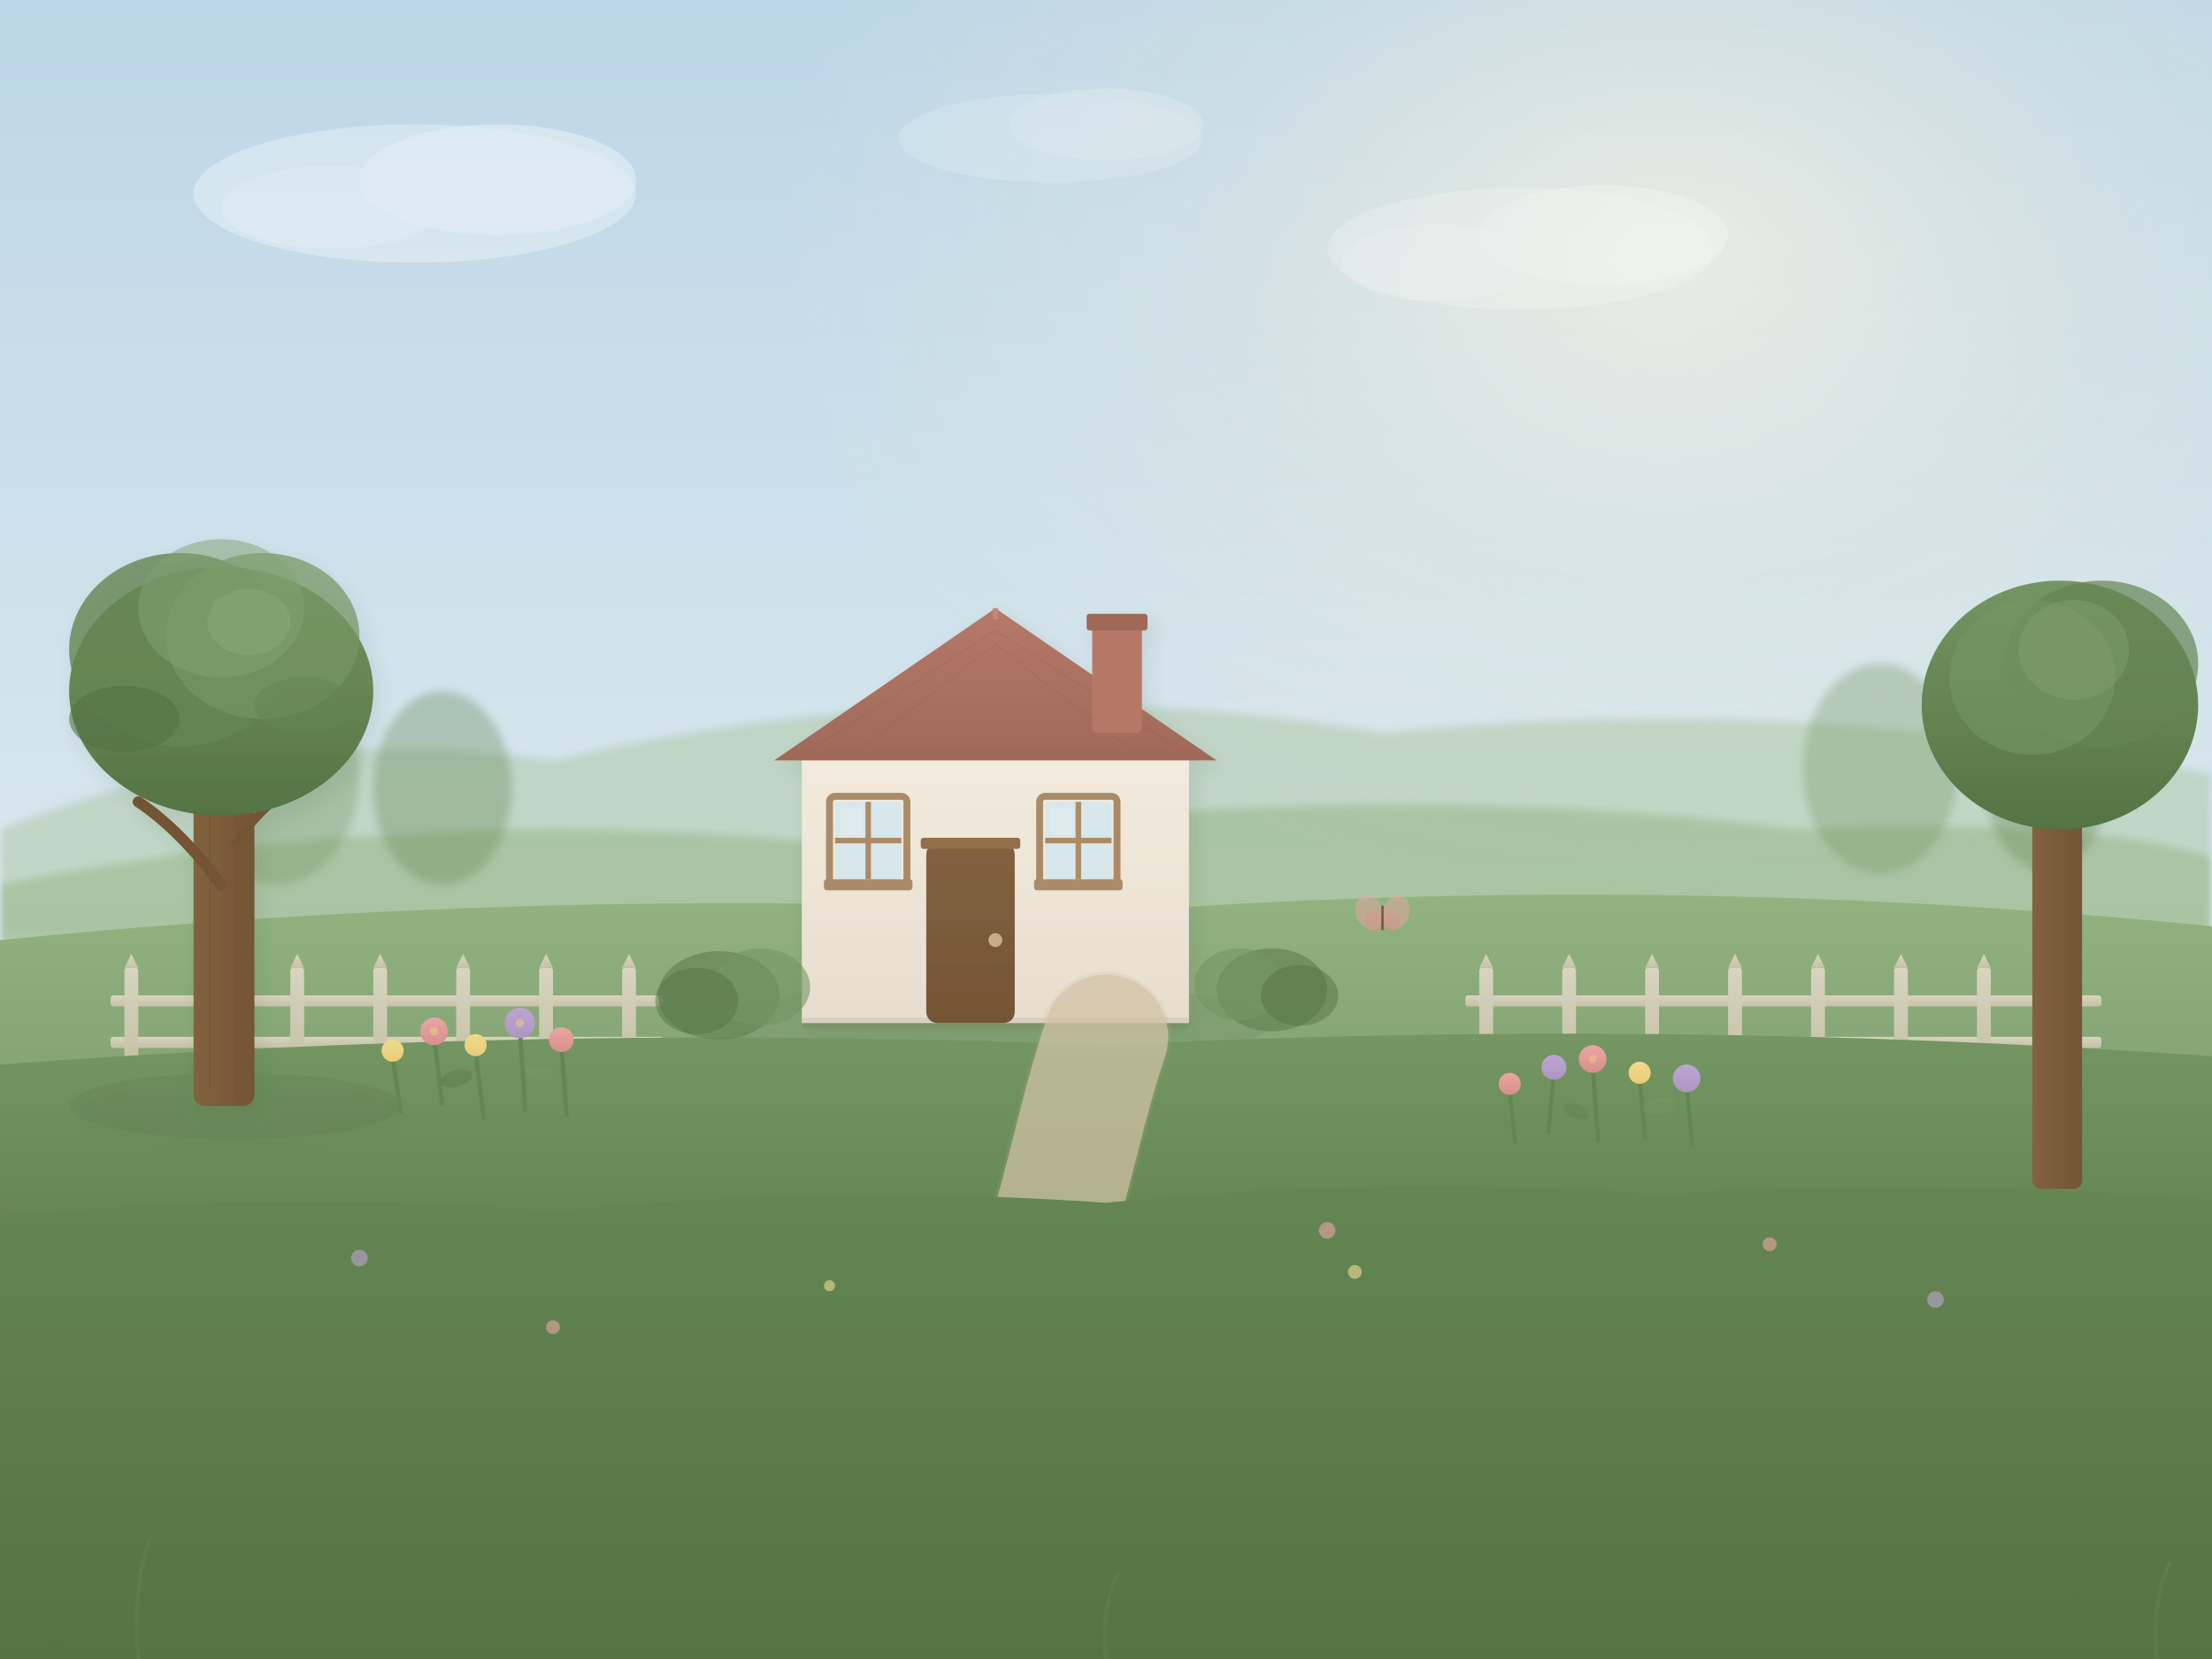
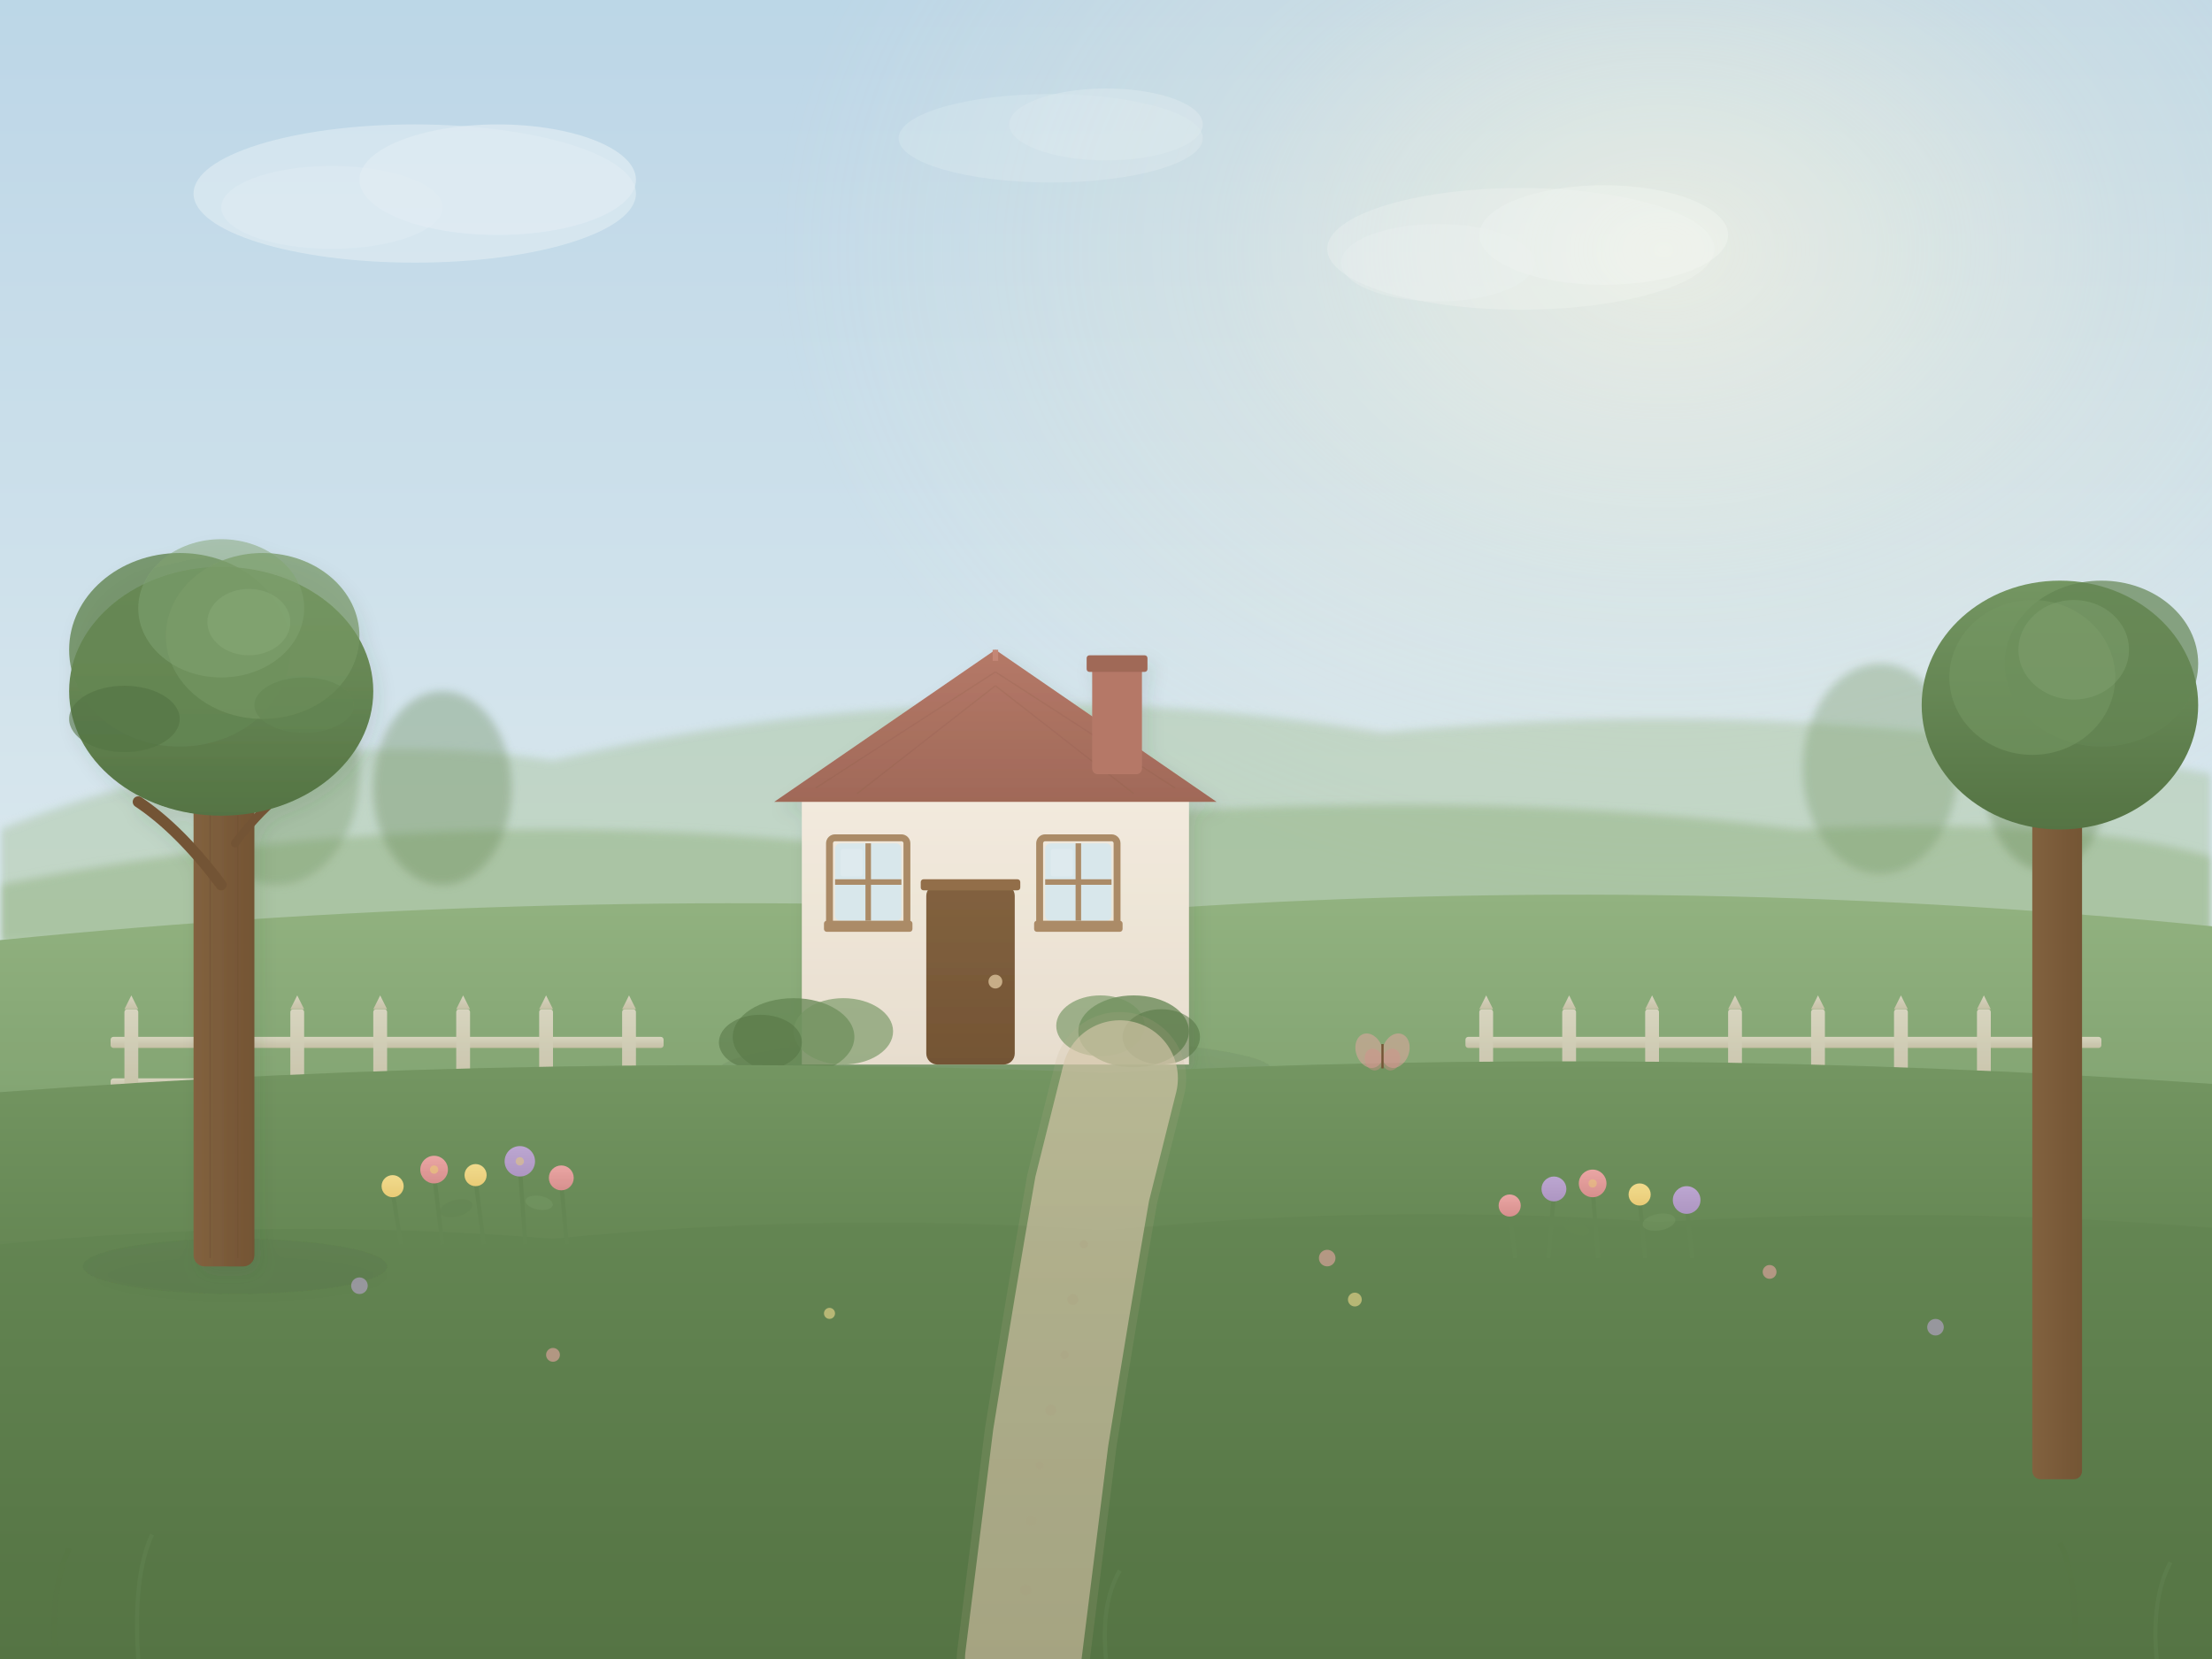
<svg xmlns="http://www.w3.org/2000/svg" viewBox="0 0 800 600" width="800" height="600">
  <defs>
    <linearGradient id="skyGrad" x1="0" y1="0" x2="0" y2="1">
      <stop offset="0%" stop-color="#B8D4E8" />
      <stop offset="50%" stop-color="#D4E4EE" />
      <stop offset="100%" stop-color="#EAF0E8" />
    </linearGradient>
    <radialGradient id="sunGlowG" cx="0.75" cy="0.15" r="0.4">
      <stop offset="0%" stop-color="#FFF8E0" stop-opacity="0.6" />
      <stop offset="50%" stop-color="#FFF3D6" stop-opacity="0.2" />
      <stop offset="100%" stop-color="#FFF3D6" stop-opacity="0" />
    </radialGradient>
    <linearGradient id="grassFar" x1="0" y1="0" x2="0" y2="1">
      <stop offset="0%" stop-color="#8BAD7A" />
      <stop offset="100%" stop-color="#7A9E6B" />
    </linearGradient>
    <linearGradient id="grassMid" x1="0" y1="0" x2="0" y2="1">
      <stop offset="0%" stop-color="#6B8F5A" />
      <stop offset="100%" stop-color="#5A7E4A" />
    </linearGradient>
    <linearGradient id="grassNear" x1="0" y1="0" x2="0" y2="1">
      <stop offset="0%" stop-color="#5A7E4A" />
      <stop offset="100%" stop-color="#4A6B3A" />
    </linearGradient>
    <linearGradient id="cottageWall" x1="0" y1="0" x2="0" y2="1">
      <stop offset="0%" stop-color="#F5EDE3" />
      <stop offset="100%" stop-color="#E8DCCF" />
    </linearGradient>
    <linearGradient id="cottageRoof" x1="0" y1="0" x2="0" y2="1">
      <stop offset="0%" stop-color="#B07060" />
      <stop offset="100%" stop-color="#9A6050" />
    </linearGradient>
    <linearGradient id="cottageDoor" x1="0" y1="0" x2="0" y2="1">
      <stop offset="0%" stop-color="#7A5835" />
      <stop offset="100%" stop-color="#6B4A2A" />
    </linearGradient>
    <linearGradient id="pathGrad" x1="0" y1="0" x2="0" y2="1">
      <stop offset="0%" stop-color="#D4C4A8" />
      <stop offset="100%" stop-color="#C4B498" />
    </linearGradient>
    <linearGradient id="treeCanopy" x1="0" y1="0" x2="0" y2="1">
      <stop offset="0%" stop-color="#6B8F5A" />
      <stop offset="100%" stop-color="#4A6B3A" />
    </linearGradient>
    <linearGradient id="treeTrunk" x1="0" y1="0" x2="1" y2="0">
      <stop offset="0%" stop-color="#7A5835" />
      <stop offset="100%" stop-color="#6B4A2A" />
    </linearGradient>
    <linearGradient id="fenceGrad" x1="0" y1="0" x2="0" y2="1">
      <stop offset="0%" stop-color="#E8DCCF" />
      <stop offset="100%" stop-color="#D4C4B0" />
    </linearGradient>
    <linearGradient id="flowerPink" x1="0" y1="0" x2="0" y2="1">
      <stop offset="0%" stop-color="#E8A0A0" />
      <stop offset="100%" stop-color="#D48888" />
    </linearGradient>
    <linearGradient id="flowerYellow" x1="0" y1="0" x2="0" y2="1">
      <stop offset="0%" stop-color="#F0D888" />
      <stop offset="100%" stop-color="#E8C870" />
    </linearGradient>
    <linearGradient id="flowerLavender" x1="0" y1="0" x2="0" y2="1">
      <stop offset="0%" stop-color="#B8A0D0" />
      <stop offset="100%" stop-color="#A890C0" />
    </linearGradient>
    <filter id="gSoftShadow" x="-10%" y="-10%" width="120%" height="120%">
      <feGaussianBlur in="SourceAlpha" stdDeviation="3" result="blur" />
      <feOffset dx="2" dy="3" result="offset" />
      <feFlood flood-color="#3A4A30" flood-opacity="0.12" result="color" />
      <feComposite in="color" in2="offset" operator="in" result="shadow" />
      <feMerge>
        <feMergeNode in="shadow" />
        <feMergeNode in="SourceGraphic" />
      </feMerge>
-     </filter>
-     <filter id="gSoftBlur" x="-20%" y="-20%" width="140%" height="140%">
-       <feGaussianBlur stdDeviation="8" />
    </filter>
    <filter id="distantHaze">
      <feGaussianBlur stdDeviation="1.5" />
    </filter>
  </defs>
  <rect width="800" height="600" fill="url(#skyGrad)" />
  <rect width="800" height="600" fill="url(#sunGlowG)" />
  <g opacity="0.5">
    <ellipse cx="150" cy="70" rx="80" ry="25" fill="#FFFFFF" opacity="0.6" />
    <ellipse cx="180" cy="65" rx="50" ry="20" fill="#FFFFFF" opacity="0.7" />
    <ellipse cx="120" cy="75" rx="40" ry="15" fill="#FFFFFF" opacity="0.5" />
  </g>
  <g opacity="0.4">
    <ellipse cx="550" cy="90" rx="70" ry="22" fill="#FFFFFF" opacity="0.5" />
    <ellipse cx="580" cy="85" rx="45" ry="18" fill="#FFFFFF" opacity="0.6" />
    <ellipse cx="520" cy="95" rx="35" ry="14" fill="#FFFFFF" opacity="0.4" />
  </g>
  <g opacity="0.3">
    <ellipse cx="380" cy="50" rx="55" ry="16" fill="#FFFFFF" opacity="0.5" />
    <ellipse cx="400" cy="45" rx="35" ry="13" fill="#FFFFFF" opacity="0.6" />
  </g>
  <path d="M0,300 Q100,260 200,275 Q350,240 500,265 Q650,250 800,280 L800,340 L0,340 Z" fill="#9AB88A" opacity="0.4" filter="url(#distantHaze)" />
  <path d="M0,320 Q150,290 300,305 Q500,280 650,300 Q750,295 800,310 L800,360 L0,360 Z" fill="#8BAD7A" opacity="0.5" filter="url(#distantHaze)" />
  <g opacity="0.35" filter="url(#distantHaze)">
    <ellipse cx="100" cy="280" rx="30" ry="40" fill="#6B8F5A" />
    <ellipse cx="160" cy="285" rx="25" ry="35" fill="#5A7E4A" />
    <ellipse cx="680" cy="278" rx="28" ry="38" fill="#6B8F5A" />
    <ellipse cx="740" cy="283" rx="22" ry="32" fill="#5A7E4A" />
  </g>
  <path d="M0,340 Q200,320 400,330 Q600,315 800,335 L800,400 L0,400 Z" fill="url(#grassFar)" />
-   <g filter="url(#gSoftShadow)" transform="translate(280, 230)">
-     <ellipse cx="80" cy="140" rx="100" ry="15" fill="#3A4A30" opacity="0.1" />
+   <g filter="url(#gSoftShadow)" transform="translate(280, 245)">
+     <ellipse cx="80" cy="142" rx="100" ry="12" fill="#3A4A30" opacity="0.1" />
    <rect x="10" y="40" width="140" height="100" fill="url(#cottageWall)" />
    <rect x="10" y="40" width="140" height="100" fill="#E0D4C4" opacity="0.15" />
    <path d="M0,45 L80,-10 L160,45 Z" fill="url(#cottageRoof)" />
    <line x1="80" y1="-10" x2="80" y2="-6" stroke="#C08070" stroke-width="2" />
    <g opacity="0.15">
      <line x1="15" y1="40" x2="80" y2="-2" stroke="#7A4A3A" stroke-width="0.5" />
      <line x1="30" y1="42" x2="80" y2="3" stroke="#7A4A3A" stroke-width="0.5" />
      <line x1="130" y1="42" x2="80" y2="3" stroke="#7A4A3A" stroke-width="0.5" />
      <line x1="145" y1="40" x2="80" y2="-2" stroke="#7A4A3A" stroke-width="0.5" />
    </g>
    <rect x="115" y="-5" width="18" height="40" rx="2" fill="#B07060" />
    <rect x="113" y="-8" width="22" height="6" rx="1" fill="#9A6050" />
    <rect x="55" y="75" width="32" height="65" rx="4" fill="url(#cottageDoor)" />
    <circle cx="80" cy="110" r="2.5" fill="#C4A882" />
    <rect x="53" y="73" width="36" height="4" rx="1" fill="#8B6541" />
    <rect x="22" y="60" width="24" height="28" rx="2" fill="#D6E5EC" />
    <line x1="34" y1="60" x2="34" y2="88" stroke="#A68460" stroke-width="2" />
    <line x1="22" y1="74" x2="46" y2="74" stroke="#A68460" stroke-width="2" />
    <rect x="20" y="58" width="28" height="32" rx="2" fill="none" stroke="#A68460" stroke-width="2.5" />
    <rect x="18" y="88" width="32" height="4" rx="1" fill="#A68460" />
    <rect x="98" y="60" width="24" height="28" rx="2" fill="#D6E5EC" />
    <line x1="110" y1="60" x2="110" y2="88" stroke="#A68460" stroke-width="2" />
    <line x1="98" y1="74" x2="122" y2="74" stroke="#A68460" stroke-width="2" />
    <rect x="96" y="58" width="28" height="32" rx="2" fill="none" stroke="#A68460" stroke-width="2.5" />
    <rect x="94" y="88" width="32" height="4" rx="1" fill="#A68460" />
    <rect x="24" y="62" width="8" height="10" rx="1" fill="#FFFFFF" opacity="0.15" />
    <rect x="100" y="62" width="8" height="10" rx="1" fill="#FFFFFF" opacity="0.15" />
-     <rect x="10" y="138" width="140" height="4" rx="1" fill="#5A4A3A" opacity="0.1" />
+   </g>
+   <g transform="translate(275, 375)">
+     <ellipse cx="12" cy="0" rx="22" ry="14" fill="#5A7E4A" opacity="0.75" />
+     <ellipse cx="30" cy="-2" rx="18" ry="12" fill="#6B8F5A" opacity="0.65" />
+     <ellipse cx="0" cy="2" rx="15" ry="10" fill="#4A6B3A" opacity="0.55" />
+   </g>
+   <g transform="translate(410, 373)">
+     <ellipse cx="0" cy="0" rx="20" ry="13" fill="#5A7E4A" opacity="0.75" />
+     <ellipse cx="-12" cy="-2" rx="16" ry="11" fill="#6B8F5A" opacity="0.65" />
+     <ellipse cx="10" cy="2" rx="14" ry="10" fill="#4A6B3A" opacity="0.55" />
  </g>
  <g opacity="0.8">
-     <g transform="translate(40, 355)">
+     <g transform="translate(40, 370)">
      <rect x="0" y="5" width="200" height="4" rx="1" fill="url(#fenceGrad)" />
      <rect x="0" y="20" width="200" height="4" rx="1" fill="url(#fenceGrad)" />
      <rect x="5" y="-5" width="5" height="35" rx="1" fill="url(#fenceGrad)" />
      <rect x="35" y="-5" width="5" height="35" rx="1" fill="url(#fenceGrad)" />
      <rect x="65" y="-5" width="5" height="35" rx="1" fill="url(#fenceGrad)" />
      <rect x="95" y="-5" width="5" height="35" rx="1" fill="url(#fenceGrad)" />
      <rect x="125" y="-5" width="5" height="35" rx="1" fill="url(#fenceGrad)" />
      <rect x="155" y="-5" width="5" height="35" rx="1" fill="url(#fenceGrad)" />
      <rect x="185" y="-5" width="5" height="35" rx="1" fill="url(#fenceGrad)" />
      <polygon points="5,-5 7.5,-10 10,-5" fill="url(#fenceGrad)" />
      <polygon points="35,-5 37.5,-10 40,-5" fill="url(#fenceGrad)" />
      <polygon points="65,-5 67.5,-10 70,-5" fill="url(#fenceGrad)" />
      <polygon points="95,-5 97.5,-10 100,-5" fill="url(#fenceGrad)" />
      <polygon points="125,-5 127.5,-10 130,-5" fill="url(#fenceGrad)" />
      <polygon points="155,-5 157.5,-10 160,-5" fill="url(#fenceGrad)" />
      <polygon points="185,-5 187.5,-10 190,-5" fill="url(#fenceGrad)" />
    </g>
-     <g transform="translate(530, 355)">
+     <g transform="translate(530, 370)">
      <rect x="0" y="5" width="230" height="4" rx="1" fill="url(#fenceGrad)" />
      <rect x="0" y="20" width="230" height="4" rx="1" fill="url(#fenceGrad)" />
      <rect x="5" y="-5" width="5" height="35" rx="1" fill="url(#fenceGrad)" />
      <rect x="35" y="-5" width="5" height="35" rx="1" fill="url(#fenceGrad)" />
      <rect x="65" y="-5" width="5" height="35" rx="1" fill="url(#fenceGrad)" />
      <rect x="95" y="-5" width="5" height="35" rx="1" fill="url(#fenceGrad)" />
      <rect x="125" y="-5" width="5" height="35" rx="1" fill="url(#fenceGrad)" />
      <rect x="155" y="-5" width="5" height="35" rx="1" fill="url(#fenceGrad)" />
      <rect x="185" y="-5" width="5" height="35" rx="1" fill="url(#fenceGrad)" />
      <rect x="215" y="-5" width="5" height="35" rx="1" fill="url(#fenceGrad)" />
      <polygon points="5,-5 7.5,-10 10,-5" fill="url(#fenceGrad)" />
      <polygon points="35,-5 37.5,-10 40,-5" fill="url(#fenceGrad)" />
      <polygon points="65,-5 67.5,-10 70,-5" fill="url(#fenceGrad)" />
      <polygon points="95,-5 97.5,-10 100,-5" fill="url(#fenceGrad)" />
      <polygon points="125,-5 127.5,-10 130,-5" fill="url(#fenceGrad)" />
      <polygon points="155,-5 157.5,-10 160,-5" fill="url(#fenceGrad)" />
      <polygon points="185,-5 187.5,-10 190,-5" fill="url(#fenceGrad)" />
      <polygon points="215,-5 217.5,-10 220,-5" fill="url(#fenceGrad)" />
    </g>
  </g>
-   <path d="M0,385 Q200,370 400,378 Q600,368 800,382 L800,450 L0,450 Z" fill="url(#grassMid)" />
-   <path d="M350,600 Q355,550 365,500 Q380,450 390,410 Q395,390 400,375" fill="none" stroke="url(#pathGrad)" stroke-width="45" stroke-linecap="round" opacity="0.7" />
-   <path d="M350,600 Q355,550 365,500 Q380,450 390,410 Q395,390 400,375" fill="none" stroke="#B8A888" stroke-width="47" stroke-linecap="round" opacity="0.15" />
+   <path d="M0,395 Q200,380 400,388 Q600,378 800,392 L800,460 L0,460 Z" fill="url(#grassMid)" />
+   <path d="M0,450 Q100,440 200,448 Q300,438 400,445 Q500,435 600,442 Q700,436 800,444 L800,600 L0,600 Z" fill="url(#grassNear)" />
+   <path d="M370,600 Q375,560 380,520 Q388,470 395,430 Q400,410 405,390" fill="none" stroke="#B8A888" stroke-width="48" stroke-linecap="round" opacity="0.15" />
+   <path d="M370,600 Q375,560 380,520 Q388,470 395,430 Q400,410 405,390" fill="none" stroke="url(#pathGrad)" stroke-width="42" stroke-linecap="round" opacity="0.65" />
  <g opacity="0.2">
-     <circle cx="365" cy="500" r="2" fill="#A69878" />
-     <circle cx="375" cy="480" r="1.5" fill="#A69878" />
-     <circle cx="380" cy="460" r="2" fill="#A69878" />
-     <circle cx="385" cy="440" r="1.5" fill="#A69878" />
-     <circle cx="355" cy="540" r="2" fill="#A69878" />
-     <circle cx="360" cy="520" r="1.5" fill="#A69878" />
-     <circle cx="350" cy="570" r="2" fill="#A69878" />
-   </g>
-   <path d="M0,440 Q100,430 200,438 Q300,428 400,435 Q500,425 600,432 Q700,426 800,434 L800,600 L0,600 Z" fill="url(#grassNear)" />
+     <circle cx="380" cy="510" r="2" fill="#A69878" />
+     <circle cx="385" cy="490" r="1.5" fill="#A69878" />
+     <circle cx="388" cy="470" r="2" fill="#A69878" />
+     <circle cx="392" cy="450" r="1.5" fill="#A69878" />
+     <circle cx="373" cy="550" r="2" fill="#A69878" />
+     <circle cx="376" cy="530" r="1.5" fill="#A69878" />
+     <circle cx="371" cy="575" r="2" fill="#A69878" />
+   </g>
  <g filter="url(#gSoftShadow)" transform="translate(60, 180)">
-     <ellipse cx="25" cy="220" rx="60" ry="12" fill="#3A4A30" opacity="0.1" />
-     <rect x="10" y="100" width="22" height="120" rx="4" fill="url(#treeTrunk)" />
-     <line x1="16" y1="110" x2="16" y2="215" stroke="#5A3A20" stroke-width="0.5" opacity="0.3" />
-     <line x1="26" y1="115" x2="26" y2="218" stroke="#5A3A20" stroke-width="0.5" opacity="0.2" />
+     <ellipse cx="25" cy="278" rx="55" ry="10" fill="#3A4A30" opacity="0.1" />
+     <rect x="10" y="95" width="22" height="183" rx="4" fill="url(#treeTrunk)" />
+     <line x1="16" y1="110" x2="16" y2="275" stroke="#5A3A20" stroke-width="0.5" opacity="0.3" />
+     <line x1="26" y1="115" x2="26" y2="275" stroke="#5A3A20" stroke-width="0.5" opacity="0.2" />
    <path d="M20,140 Q5,120 -10,110" fill="none" stroke="#6B4A2A" stroke-width="4" stroke-linecap="round" />
    <path d="M25,125 Q40,105 55,100" fill="none" stroke="#6B4A2A" stroke-width="3" stroke-linecap="round" />
    <ellipse cx="20" cy="70" rx="55" ry="45" fill="url(#treeCanopy)" />
    <ellipse cx="5" cy="55" rx="40" ry="35" fill="#5A7E4A" opacity="0.8" />
    <ellipse cx="35" cy="50" rx="35" ry="30" fill="#6B8F5A" opacity="0.7" />
    <ellipse cx="20" cy="40" rx="30" ry="25" fill="#7A9E6B" opacity="0.5" />
    <ellipse cx="30" cy="45" rx="15" ry="12" fill="#8BAD7A" opacity="0.3" />
    <ellipse cx="-15" cy="80" rx="20" ry="12" fill="#4A6B3A" opacity="0.6" />
    <ellipse cx="50" cy="75" rx="18" ry="10" fill="#5A7E4A" opacity="0.5" />
  </g>
  <g transform="translate(720, 200)">
-     <rect x="15" y="80" width="18" height="150" rx="3" fill="url(#treeTrunk)" />
+     <rect x="15" y="80" width="18" height="255" rx="3" fill="url(#treeTrunk)" />
    <ellipse cx="25" cy="55" rx="50" ry="45" fill="url(#treeCanopy)" />
    <ellipse cx="40" cy="40" rx="35" ry="30" fill="#5A7E4A" opacity="0.7" />
    <ellipse cx="15" cy="45" rx="30" ry="28" fill="#6B8F5A" opacity="0.6" />
    <ellipse cx="30" cy="35" rx="20" ry="18" fill="#7A9E6B" opacity="0.4" />
  </g>
-   <g transform="translate(160, 400)">
-     <line x1="0" y1="0" x2="-3" y2="-25" stroke="#5A7E4A" stroke-width="1.5" />
-     <line x1="15" y1="5" x2="12" y2="-20" stroke="#5A7E4A" stroke-width="1.5" />
-     <line x1="30" y1="2" x2="28" y2="-28" stroke="#5A7E4A" stroke-width="1.5" />
-     <line x1="45" y1="4" x2="43" y2="-22" stroke="#5A7E4A" stroke-width="1.5" />
-     <line x1="-15" y1="3" x2="-18" y2="-18" stroke="#5A7E4A" stroke-width="1.5" />
-     <circle cx="-3" cy="-27" r="5" fill="url(#flowerPink)" />
-     <circle cx="12" cy="-22" r="4" fill="url(#flowerYellow)" />
-     <circle cx="28" cy="-30" r="5.5" fill="url(#flowerLavender)" />
-     <circle cx="43" cy="-24" r="4.5" fill="url(#flowerPink)" />
-     <circle cx="-18" cy="-20" r="4" fill="url(#flowerYellow)" />
-     <circle cx="-3" cy="-27" r="1.5" fill="#E8C870" opacity="0.6" />
-     <circle cx="28" cy="-30" r="1.5" fill="#E8C870" opacity="0.5" />
-     <ellipse cx="5" cy="-10" rx="6" ry="3" fill="#5A7E4A" transform="rotate(-15, 5, -10)" opacity="0.7" />
-     <ellipse cx="35" cy="-12" rx="5" ry="2.5" fill="#6B8F5A" transform="rotate(10, 35, -12)" opacity="0.6" />
-   </g>
-   <g transform="translate(560, 410)">
-     <line x1="0" y1="0" x2="2" y2="-22" stroke="#5A7E4A" stroke-width="1.5" />
-     <line x1="18" y1="3" x2="16" y2="-25" stroke="#5A7E4A" stroke-width="1.5" />
-     <line x1="35" y1="2" x2="33" y2="-20" stroke="#5A7E4A" stroke-width="1.5" />
-     <line x1="52" y1="5" x2="50" y2="-18" stroke="#5A7E4A" stroke-width="1.5" />
-     <line x1="-12" y1="4" x2="-14" y2="-16" stroke="#5A7E4A" stroke-width="1.5" />
-     <circle cx="2" cy="-24" r="4.5" fill="url(#flowerLavender)" />
-     <circle cx="16" cy="-27" r="5" fill="url(#flowerPink)" />
-     <circle cx="33" cy="-22" r="4" fill="url(#flowerYellow)" />
-     <circle cx="50" cy="-20" r="5" fill="url(#flowerLavender)" />
-     <circle cx="-14" cy="-18" r="4" fill="url(#flowerPink)" />
-     <circle cx="16" cy="-27" r="1.5" fill="#E8C870" opacity="0.5" />
-     <ellipse cx="10" cy="-8" rx="5" ry="2.5" fill="#5A7E4A" transform="rotate(20, 10, -8)" opacity="0.6" />
-     <ellipse cx="40" cy="-10" rx="6" ry="3" fill="#6B8F5A" transform="rotate(-10, 40, -10)" opacity="0.5" />
+   <g transform="translate(160, 445)">
+     <line x1="0" y1="5" x2="-3" y2="-20" stroke="#5A7E4A" stroke-width="1.5" />
+     <line x1="15" y1="5" x2="12" y2="-18" stroke="#5A7E4A" stroke-width="1.5" />
+     <line x1="30" y1="5" x2="28" y2="-23" stroke="#5A7E4A" stroke-width="1.5" />
+     <line x1="45" y1="5" x2="43" y2="-17" stroke="#5A7E4A" stroke-width="1.5" />
+     <line x1="-15" y1="5" x2="-18" y2="-14" stroke="#5A7E4A" stroke-width="1.5" />
+     <circle cx="-3" cy="-22" r="5" fill="url(#flowerPink)" />
+     <circle cx="12" cy="-20" r="4" fill="url(#flowerYellow)" />
+     <circle cx="28" cy="-25" r="5.5" fill="url(#flowerLavender)" />
+     <circle cx="43" cy="-19" r="4.5" fill="url(#flowerPink)" />
+     <circle cx="-18" cy="-16" r="4" fill="url(#flowerYellow)" />
+     <circle cx="-3" cy="-22" r="1.5" fill="#E8C870" opacity="0.6" />
+     <circle cx="28" cy="-25" r="1.5" fill="#E8C870" opacity="0.5" />
+     <ellipse cx="5" cy="-8" rx="6" ry="3" fill="#5A7E4A" transform="rotate(-15, 5, -8)" opacity="0.7" />
+     <ellipse cx="35" cy="-10" rx="5" ry="2.5" fill="#6B8F5A" transform="rotate(10, 35, -10)" opacity="0.6" />
+   </g>
+   <g transform="translate(560, 450)">
+     <line x1="0" y1="5" x2="2" y2="-18" stroke="#5A7E4A" stroke-width="1.5" />
+     <line x1="18" y1="5" x2="16" y2="-20" stroke="#5A7E4A" stroke-width="1.5" />
+     <line x1="35" y1="5" x2="33" y2="-16" stroke="#5A7E4A" stroke-width="1.5" />
+     <line x1="52" y1="5" x2="50" y2="-14" stroke="#5A7E4A" stroke-width="1.5" />
+     <line x1="-12" y1="5" x2="-14" y2="-12" stroke="#5A7E4A" stroke-width="1.5" />
+     <circle cx="2" cy="-20" r="4.5" fill="url(#flowerLavender)" />
+     <circle cx="16" cy="-22" r="5" fill="url(#flowerPink)" />
+     <circle cx="33" cy="-18" r="4" fill="url(#flowerYellow)" />
+     <circle cx="50" cy="-16" r="5" fill="url(#flowerLavender)" />
+     <circle cx="-14" cy="-14" r="4" fill="url(#flowerPink)" />
+     <circle cx="16" cy="-22" r="1.5" fill="#E8C870" opacity="0.5" />
+     <ellipse cx="10" cy="-6" rx="5" ry="2.5" fill="#5A7E4A" transform="rotate(20, 10, -6)" opacity="0.6" />
+     <ellipse cx="40" cy="-8" rx="6" ry="3" fill="#6B8F5A" transform="rotate(-10, 40, -8)" opacity="0.5" />
  </g>
  <g opacity="0.6">
-     <circle cx="480" cy="445" r="3" fill="#E8A0A0" />
-     <circle cx="490" cy="460" r="2.5" fill="#F0D888" />
-     <circle cx="130" cy="455" r="3" fill="#B8A0D0" />
-     <circle cx="640" cy="450" r="2.5" fill="#E8A0A0" />
-     <circle cx="300" cy="465" r="2" fill="#F0D888" />
-     <circle cx="700" cy="470" r="3" fill="#B8A0D0" />
-     <circle cx="200" cy="480" r="2.5" fill="#E8A0A0" />
-   </g>
-   <g transform="translate(260, 360)">
-     <ellipse cx="0" cy="0" rx="22" ry="16" fill="#5A7E4A" opacity="0.7" />
-     <ellipse cx="15" cy="-3" rx="18" ry="14" fill="#6B8F5A" opacity="0.6" />
-     <ellipse cx="-8" cy="2" rx="15" ry="12" fill="#4A6B3A" opacity="0.5" />
-   </g>
-   <g transform="translate(460, 358)">
-     <ellipse cx="0" cy="0" rx="20" ry="15" fill="#5A7E4A" opacity="0.7" />
-     <ellipse cx="-12" cy="-2" rx="16" ry="13" fill="#6B8F5A" opacity="0.6" />
-     <ellipse cx="10" cy="2" rx="14" ry="11" fill="#4A6B3A" opacity="0.5" />
-   </g>
-   <g transform="translate(500, 330) scale(0.8)">
+     <circle cx="480" cy="455" r="3" fill="#E8A0A0" />
+     <circle cx="490" cy="470" r="2.5" fill="#F0D888" />
+     <circle cx="130" cy="465" r="3" fill="#B8A0D0" />
+     <circle cx="640" cy="460" r="2.5" fill="#E8A0A0" />
+     <circle cx="300" cy="475" r="2" fill="#F0D888" />
+     <circle cx="700" cy="480" r="3" fill="#B8A0D0" />
+     <circle cx="200" cy="490" r="2.5" fill="#E8A0A0" />
+   </g>
+   <g transform="translate(500, 380) scale(0.8)">
    <ellipse cx="-6" cy="0" rx="6" ry="8" fill="#E8A0A0" opacity="0.5" transform="rotate(-20, -6, 0)" />
    <ellipse cx="6" cy="0" rx="6" ry="8" fill="#E8A0A0" opacity="0.5" transform="rotate(20, 6, 0)" />
    <ellipse cx="-4" cy="4" rx="4" ry="5" fill="#D48888" opacity="0.4" transform="rotate(-15, -4, 4)" />
    <ellipse cx="4" cy="4" rx="4" ry="5" fill="#D48888" opacity="0.4" transform="rotate(15, 4, 4)" />
    <line x1="0" y1="-3" x2="0" y2="8" stroke="#6B4A2A" stroke-width="1" />
  </g>
  <g opacity="0.4">
    <path d="M20,600 Q18,575 25,560" fill="none" stroke="#4A6B3A" stroke-width="2" />
    <path d="M50,600 Q48,570 55,555" fill="none" stroke="#5A7E4A" stroke-width="1.5" />
    <path d="M750,600 Q752,572 745,558" fill="none" stroke="#4A6B3A" stroke-width="2" />
    <path d="M780,600 Q778,578 785,565" fill="none" stroke="#5A7E4A" stroke-width="1.5" />
    <path d="M400,600 Q398,580 405,568" fill="none" stroke="#5A7E4A" stroke-width="1.5" />
  </g>
  <rect width="800" height="600" fill="#FFF8E0" opacity="0.06" />
</svg>
